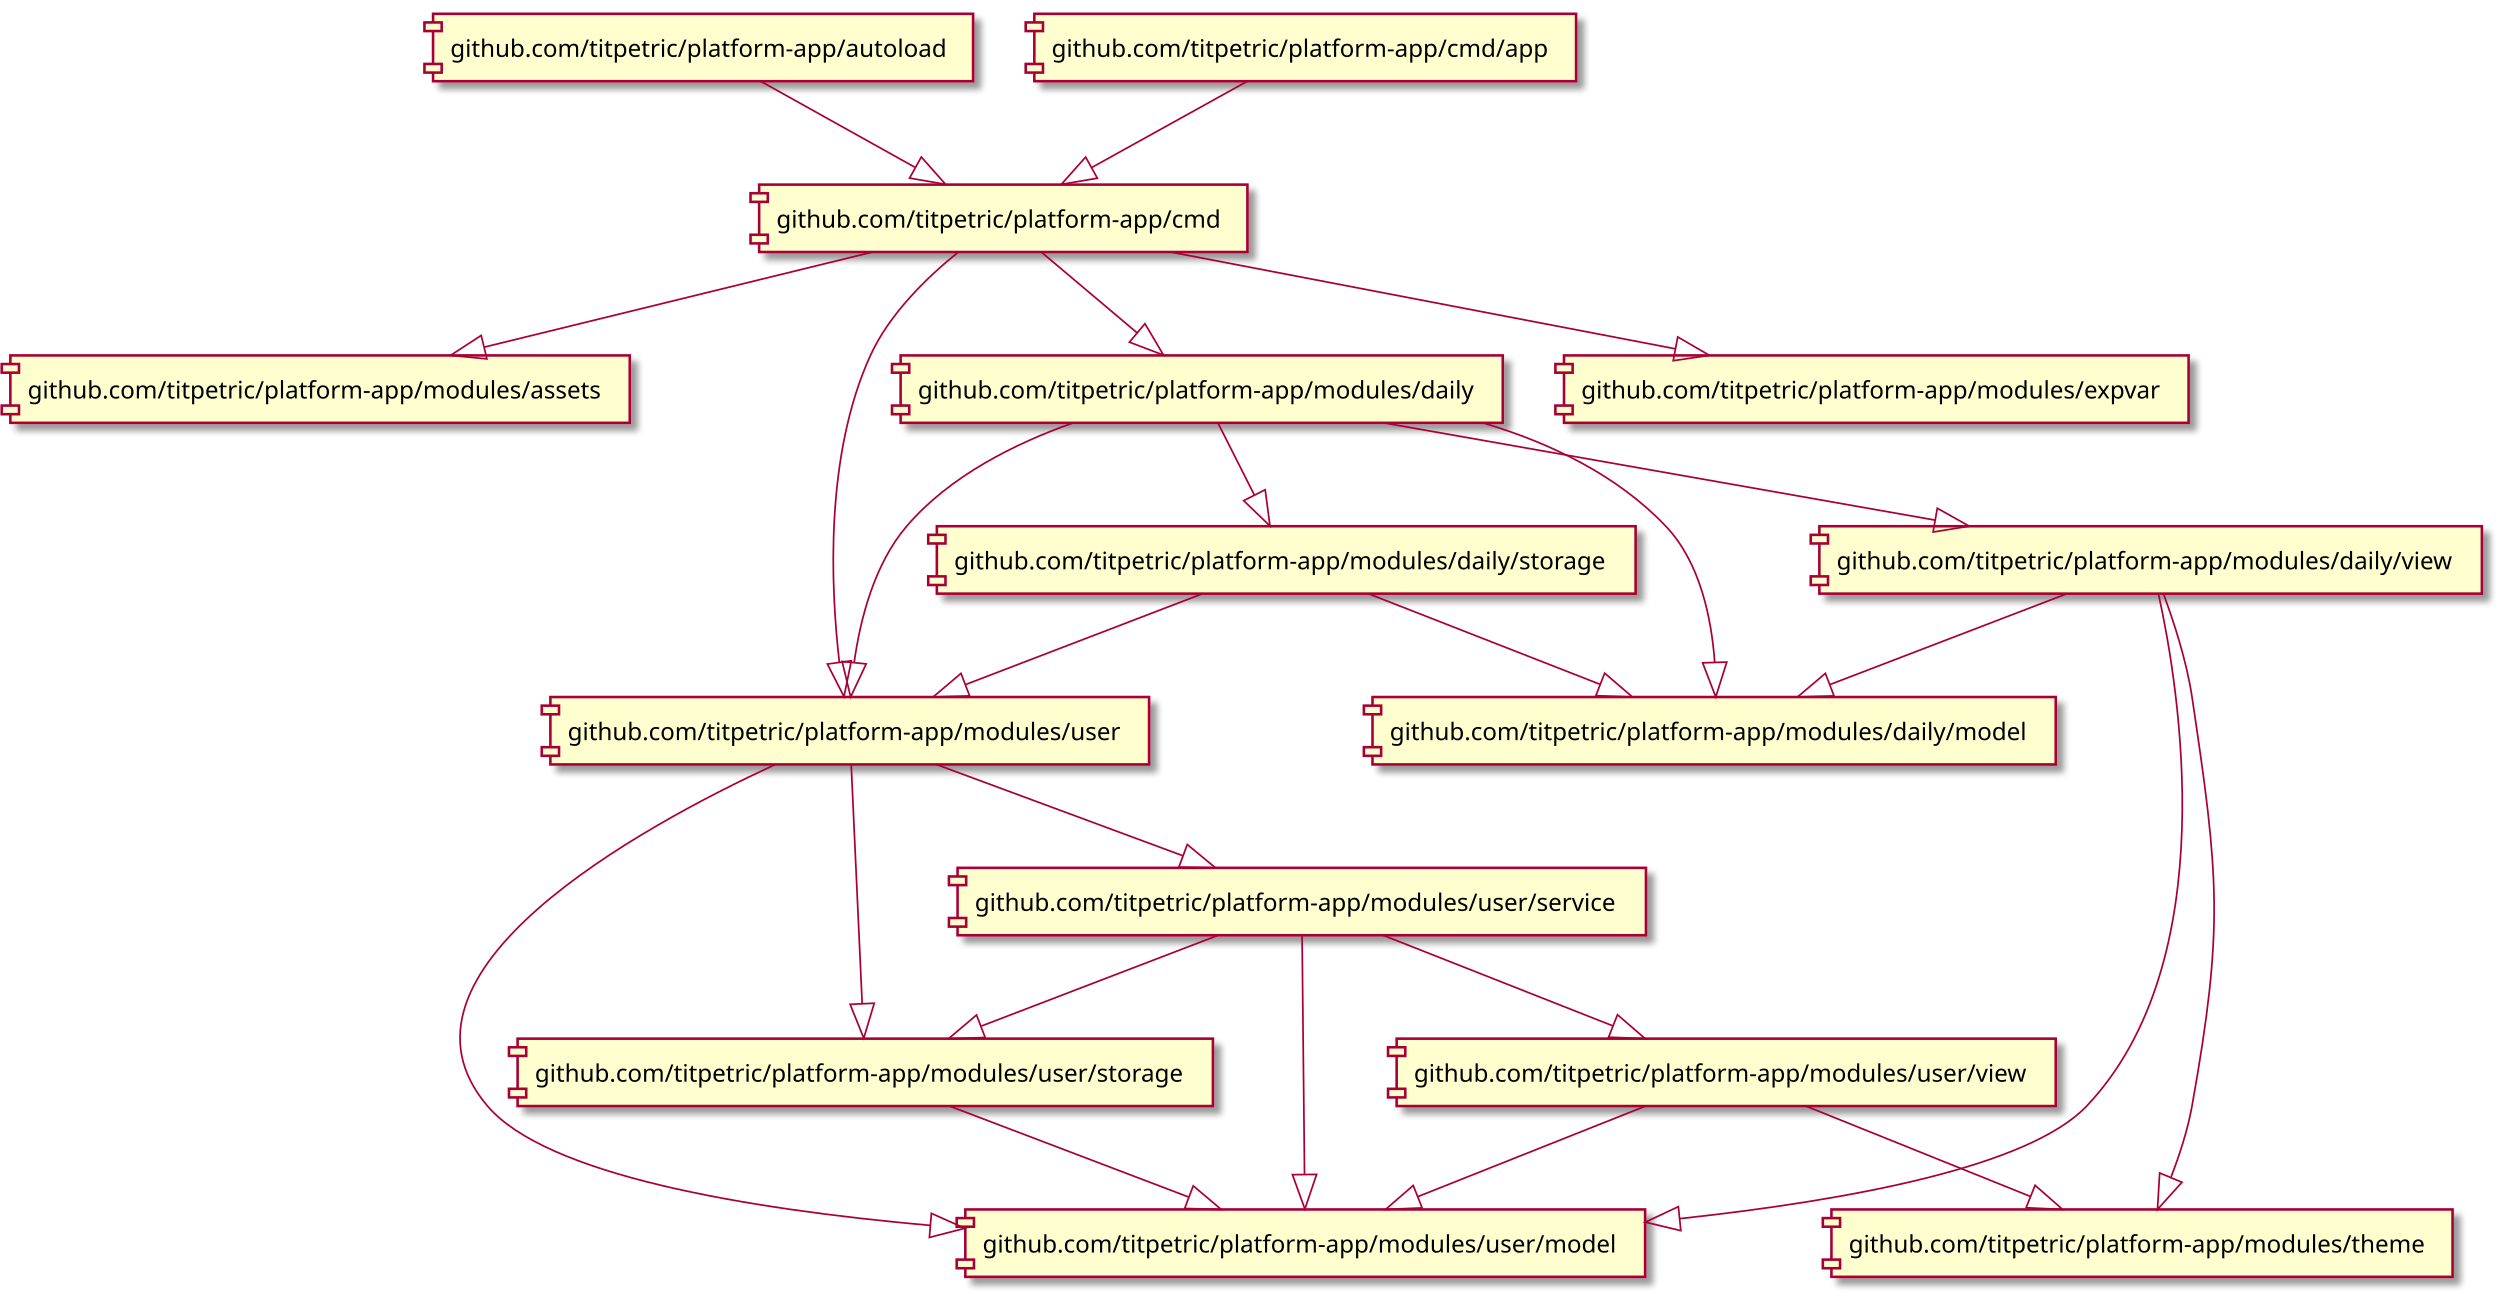
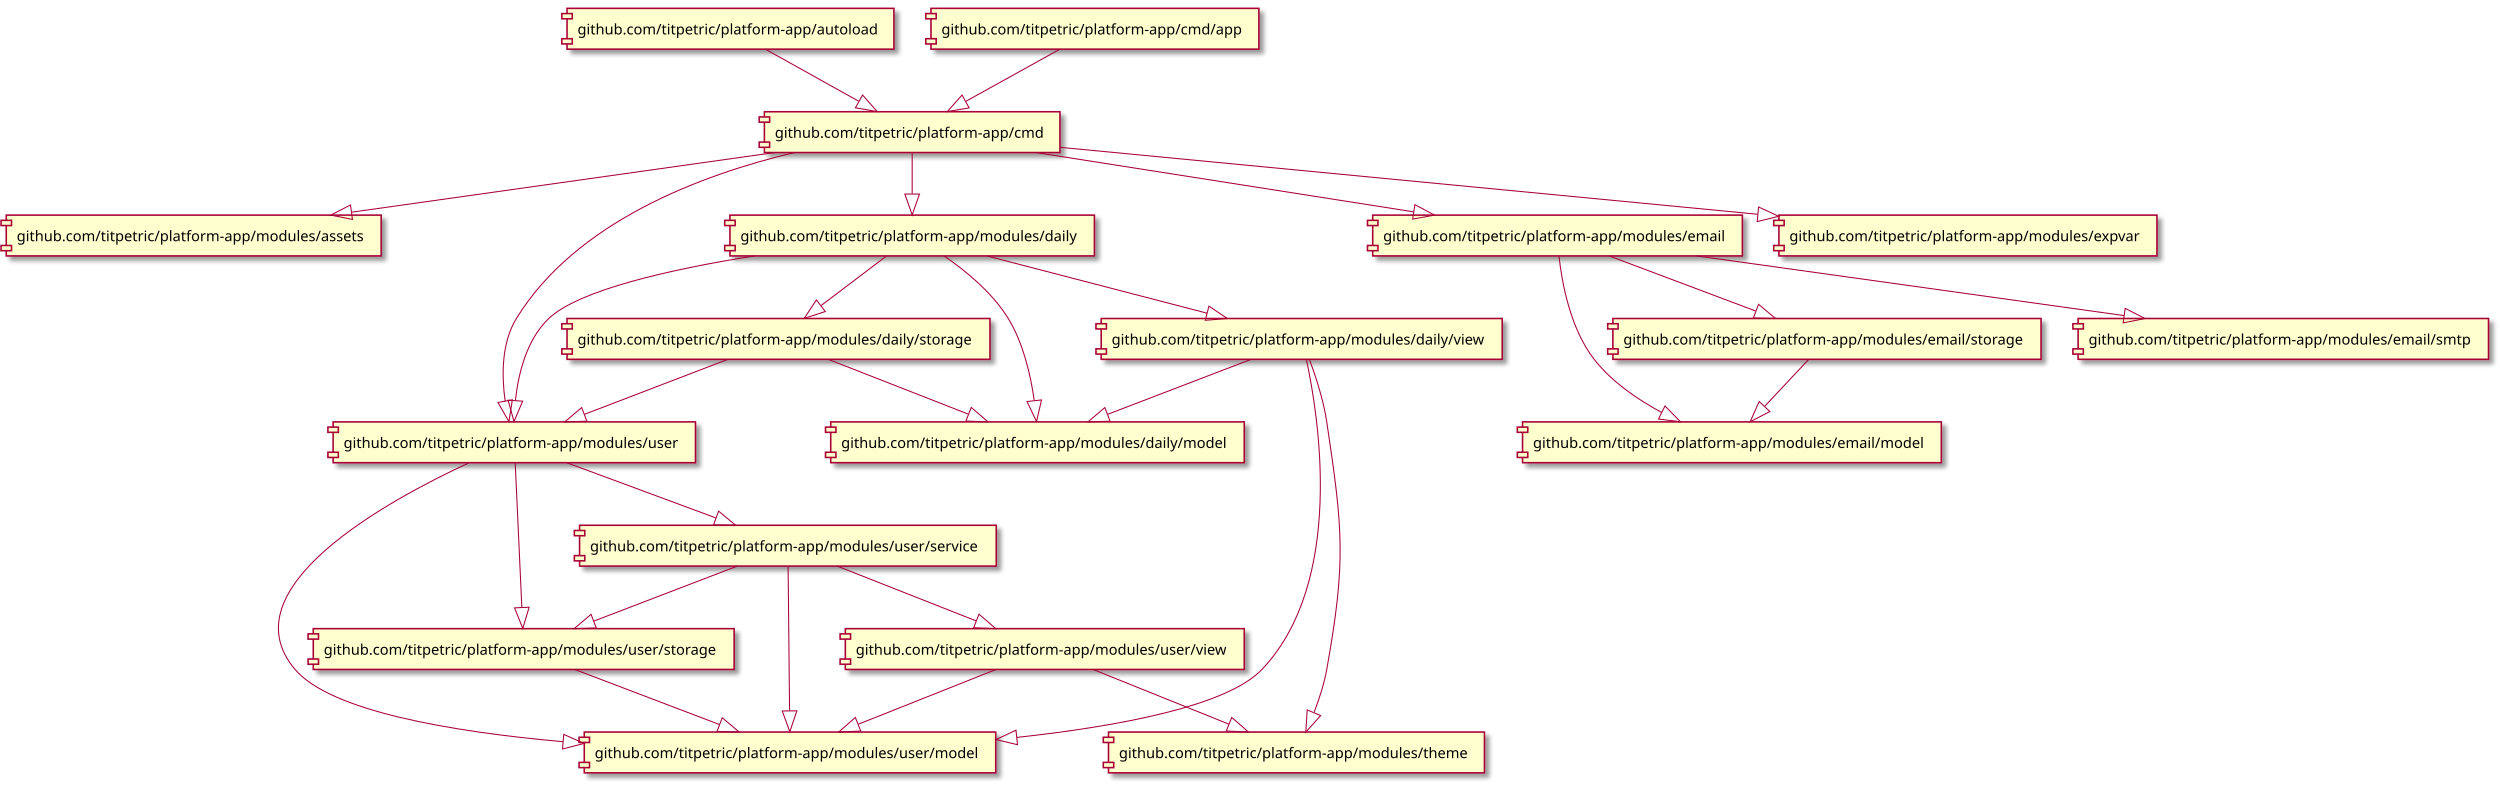
- <svg xmlns="http://www.w3.org/2000/svg" contentScriptType="application/ecmascript" contentStyleType="text/css" height="751px" preserveAspectRatio="none" style="width:1449px;height:751px;" version="1.1" viewBox="0 0 1449 751" width="1449px" zoomAndPan="magnify">
+ <svg xmlns="http://www.w3.org/2000/svg" contentScriptType="application/ecmascript" contentStyleType="text/css" height="751px" preserveAspectRatio="none" style="width:2394px;height:751px;" version="1.1" viewBox="0 0 2394 751" width="2394px" zoomAndPan="magnify">
  <defs>
-     <filter height="300%" id="f1mh0i2k027cbg" width="300%" x="-1" y="-1">
+     <filter height="300%" id="f72dn9x1cfamu" width="300%" x="-1" y="-1">
      <feGaussianBlur result="blurOut" stdDeviation="2.0" />
      <feColorMatrix in="blurOut" result="blurOut2" type="matrix" values="0 0 0 0 0 0 0 0 0 0 0 0 0 0 0 0 0 0 .4 0" />
      <feOffset dx="4.0" dy="4.0" in="blurOut2" result="blurOut3" />
      <feBlend in="SourceGraphic" in2="blurOut3" mode="normal" />
    </filter>
  </defs>
  <g>
-     <rect fill="#FEFECE" filter="url(#f1mh0i2k027cbg)" height="39.068" style="stroke: #A80036; stroke-width: 1.5;" width="313" x="251" y="8" />
-     <rect fill="#FEFECE" height="5" style="stroke: #A80036; stroke-width: 1.5;" width="10" x="246" y="13" />
-     <rect fill="#FEFECE" height="5" style="stroke: #A80036; stroke-width: 1.5;" width="10" x="246" y="37.068" />
-     <text fill="#000000" font-family="sans-serif" font-size="14" lengthAdjust="spacingAndGlyphs" textLength="293" x="261" y="32.966">github.com/titpetric/platform-app/autoload</text>
-     <rect fill="#FEFECE" filter="url(#f1mh0i2k027cbg)" height="39.068" style="stroke: #A80036; stroke-width: 1.5;" width="283" x="440" y="107" />
-     <rect fill="#FEFECE" height="5" style="stroke: #A80036; stroke-width: 1.5;" width="10" x="435" y="112" />
-     <rect fill="#FEFECE" height="5" style="stroke: #A80036; stroke-width: 1.5;" width="10" x="435" y="136.068" />
-     <text fill="#000000" font-family="sans-serif" font-size="14" lengthAdjust="spacingAndGlyphs" textLength="263" x="450" y="131.966">github.com/titpetric/platform-app/cmd</text>
-     <rect fill="#FEFECE" filter="url(#f1mh0i2k027cbg)" height="39.068" style="stroke: #A80036; stroke-width: 1.5;" width="359" x="6" y="206" />
+     <rect fill="#FEFECE" filter="url(#f72dn9x1cfamu)" height="39.068" style="stroke: #A80036; stroke-width: 1.5;" width="313" x="543" y="8" />
+     <rect fill="#FEFECE" height="5" style="stroke: #A80036; stroke-width: 1.5;" width="10" x="538" y="13" />
+     <rect fill="#FEFECE" height="5" style="stroke: #A80036; stroke-width: 1.5;" width="10" x="538" y="37.068" />
+     <text fill="#000000" font-family="sans-serif" font-size="14" lengthAdjust="spacingAndGlyphs" textLength="293" x="553" y="32.966">github.com/titpetric/platform-app/autoload</text>
+     <rect fill="#FEFECE" filter="url(#f72dn9x1cfamu)" height="39.068" style="stroke: #A80036; stroke-width: 1.5;" width="283" x="732" y="107" />
+     <rect fill="#FEFECE" height="5" style="stroke: #A80036; stroke-width: 1.5;" width="10" x="727" y="112" />
+     <rect fill="#FEFECE" height="5" style="stroke: #A80036; stroke-width: 1.5;" width="10" x="727" y="136.068" />
+     <text fill="#000000" font-family="sans-serif" font-size="14" lengthAdjust="spacingAndGlyphs" textLength="263" x="742" y="131.966">github.com/titpetric/platform-app/cmd</text>
+     <rect fill="#FEFECE" filter="url(#f72dn9x1cfamu)" height="39.068" style="stroke: #A80036; stroke-width: 1.5;" width="359" x="6" y="206" />
    <rect fill="#FEFECE" height="5" style="stroke: #A80036; stroke-width: 1.5;" width="10" x="1" y="211" />
    <rect fill="#FEFECE" height="5" style="stroke: #A80036; stroke-width: 1.5;" width="10" x="1" y="235.068" />
    <text fill="#000000" font-family="sans-serif" font-size="14" lengthAdjust="spacingAndGlyphs" textLength="339" x="16" y="230.966">github.com/titpetric/platform-app/modules/assets</text>
-     <rect fill="#FEFECE" filter="url(#f1mh0i2k027cbg)" height="39.068" style="stroke: #A80036; stroke-width: 1.5;" width="349" x="522" y="206" />
-     <rect fill="#FEFECE" height="5" style="stroke: #A80036; stroke-width: 1.5;" width="10" x="517" y="211" />
-     <rect fill="#FEFECE" height="5" style="stroke: #A80036; stroke-width: 1.5;" width="10" x="517" y="235.068" />
-     <text fill="#000000" font-family="sans-serif" font-size="14" lengthAdjust="spacingAndGlyphs" textLength="329" x="532" y="230.966">github.com/titpetric/platform-app/modules/daily</text>
-     <rect fill="#FEFECE" filter="url(#f1mh0i2k027cbg)" height="39.068" style="stroke: #A80036; stroke-width: 1.5;" width="362" x="906.5" y="206" />
-     <rect fill="#FEFECE" height="5" style="stroke: #A80036; stroke-width: 1.5;" width="10" x="901.5" y="211" />
-     <rect fill="#FEFECE" height="5" style="stroke: #A80036; stroke-width: 1.5;" width="10" x="901.5" y="235.068" />
-     <text fill="#000000" font-family="sans-serif" font-size="14" lengthAdjust="spacingAndGlyphs" textLength="342" x="916.5" y="230.966">github.com/titpetric/platform-app/modules/expvar</text>
-     <rect fill="#FEFECE" filter="url(#f1mh0i2k027cbg)" height="39.068" style="stroke: #A80036; stroke-width: 1.5;" width="347" x="319" y="404" />
+     <rect fill="#FEFECE" filter="url(#f72dn9x1cfamu)" height="39.068" style="stroke: #A80036; stroke-width: 1.5;" width="349" x="699" y="206" />
+     <rect fill="#FEFECE" height="5" style="stroke: #A80036; stroke-width: 1.5;" width="10" x="694" y="211" />
+     <rect fill="#FEFECE" height="5" style="stroke: #A80036; stroke-width: 1.5;" width="10" x="694" y="235.068" />
+     <text fill="#000000" font-family="sans-serif" font-size="14" lengthAdjust="spacingAndGlyphs" textLength="329" x="709" y="230.966">github.com/titpetric/platform-app/modules/daily</text>
+     <rect fill="#FEFECE" filter="url(#f72dn9x1cfamu)" height="39.068" style="stroke: #A80036; stroke-width: 1.5;" width="354" x="1314.5" y="206" />
+     <rect fill="#FEFECE" height="5" style="stroke: #A80036; stroke-width: 1.5;" width="10" x="1309.5" y="211" />
+     <rect fill="#FEFECE" height="5" style="stroke: #A80036; stroke-width: 1.5;" width="10" x="1309.5" y="235.068" />
+     <text fill="#000000" font-family="sans-serif" font-size="14" lengthAdjust="spacingAndGlyphs" textLength="334" x="1324.5" y="230.966">github.com/titpetric/platform-app/modules/email</text>
+     <rect fill="#FEFECE" filter="url(#f72dn9x1cfamu)" height="39.068" style="stroke: #A80036; stroke-width: 1.5;" width="362" x="1703.5" y="206" />
+     <rect fill="#FEFECE" height="5" style="stroke: #A80036; stroke-width: 1.5;" width="10" x="1698.5" y="211" />
+     <rect fill="#FEFECE" height="5" style="stroke: #A80036; stroke-width: 1.5;" width="10" x="1698.5" y="235.068" />
+     <text fill="#000000" font-family="sans-serif" font-size="14" lengthAdjust="spacingAndGlyphs" textLength="342" x="1713.5" y="230.966">github.com/titpetric/platform-app/modules/expvar</text>
+     <rect fill="#FEFECE" filter="url(#f72dn9x1cfamu)" height="39.068" style="stroke: #A80036; stroke-width: 1.5;" width="347" x="319" y="404" />
    <rect fill="#FEFECE" height="5" style="stroke: #A80036; stroke-width: 1.5;" width="10" x="314" y="409" />
    <rect fill="#FEFECE" height="5" style="stroke: #A80036; stroke-width: 1.5;" width="10" x="314" y="433.068" />
    <text fill="#000000" font-family="sans-serif" font-size="14" lengthAdjust="spacingAndGlyphs" textLength="327" x="329" y="428.966">github.com/titpetric/platform-app/modules/user</text>
-     <rect fill="#FEFECE" filter="url(#f1mh0i2k027cbg)" height="39.068" style="stroke: #A80036; stroke-width: 1.5;" width="314" x="599.5" y="8" />
-     <rect fill="#FEFECE" height="5" style="stroke: #A80036; stroke-width: 1.5;" width="10" x="594.5" y="13" />
-     <rect fill="#FEFECE" height="5" style="stroke: #A80036; stroke-width: 1.5;" width="10" x="594.5" y="37.068" />
-     <text fill="#000000" font-family="sans-serif" font-size="14" lengthAdjust="spacingAndGlyphs" textLength="294" x="609.5" y="32.966">github.com/titpetric/platform-app/cmd/app</text>
-     <rect fill="#FEFECE" filter="url(#f1mh0i2k027cbg)" height="39.068" style="stroke: #A80036; stroke-width: 1.5;" width="396" x="795.5" y="404" />
+     <rect fill="#FEFECE" filter="url(#f72dn9x1cfamu)" height="39.068" style="stroke: #A80036; stroke-width: 1.5;" width="314" x="891.5" y="8" />
+     <rect fill="#FEFECE" height="5" style="stroke: #A80036; stroke-width: 1.5;" width="10" x="886.5" y="13" />
+     <rect fill="#FEFECE" height="5" style="stroke: #A80036; stroke-width: 1.5;" width="10" x="886.5" y="37.068" />
+     <text fill="#000000" font-family="sans-serif" font-size="14" lengthAdjust="spacingAndGlyphs" textLength="294" x="901.5" y="32.966">github.com/titpetric/platform-app/cmd/app</text>
+     <rect fill="#FEFECE" filter="url(#f72dn9x1cfamu)" height="39.068" style="stroke: #A80036; stroke-width: 1.5;" width="396" x="795.5" y="404" />
    <rect fill="#FEFECE" height="5" style="stroke: #A80036; stroke-width: 1.5;" width="10" x="790.5" y="409" />
    <rect fill="#FEFECE" height="5" style="stroke: #A80036; stroke-width: 1.5;" width="10" x="790.5" y="433.068" />
    <text fill="#000000" font-family="sans-serif" font-size="14" lengthAdjust="spacingAndGlyphs" textLength="376" x="805.5" y="428.966">github.com/titpetric/platform-app/modules/daily/model</text>
-     <rect fill="#FEFECE" filter="url(#f1mh0i2k027cbg)" height="39.068" style="stroke: #A80036; stroke-width: 1.5;" width="405" x="543" y="305" />
+     <rect fill="#FEFECE" filter="url(#f72dn9x1cfamu)" height="39.068" style="stroke: #A80036; stroke-width: 1.5;" width="405" x="543" y="305" />
    <rect fill="#FEFECE" height="5" style="stroke: #A80036; stroke-width: 1.5;" width="10" x="538" y="310" />
    <rect fill="#FEFECE" height="5" style="stroke: #A80036; stroke-width: 1.5;" width="10" x="538" y="334.068" />
    <text fill="#000000" font-family="sans-serif" font-size="14" lengthAdjust="spacingAndGlyphs" textLength="385" x="553" y="329.966">github.com/titpetric/platform-app/modules/daily/storage</text>
-     <rect fill="#FEFECE" filter="url(#f1mh0i2k027cbg)" height="39.068" style="stroke: #A80036; stroke-width: 1.5;" width="384" x="1054.5" y="305" />
+     <rect fill="#FEFECE" filter="url(#f72dn9x1cfamu)" height="39.068" style="stroke: #A80036; stroke-width: 1.5;" width="384" x="1054.5" y="305" />
    <rect fill="#FEFECE" height="5" style="stroke: #A80036; stroke-width: 1.5;" width="10" x="1049.5" y="310" />
    <rect fill="#FEFECE" height="5" style="stroke: #A80036; stroke-width: 1.5;" width="10" x="1049.5" y="334.068" />
    <text fill="#000000" font-family="sans-serif" font-size="14" lengthAdjust="spacingAndGlyphs" textLength="364" x="1064.5" y="329.966">github.com/titpetric/platform-app/modules/daily/view</text>
-     <rect fill="#FEFECE" filter="url(#f1mh0i2k027cbg)" height="39.068" style="stroke: #A80036; stroke-width: 1.5;" width="360" x="1061.5" y="701" />
+     <rect fill="#FEFECE" filter="url(#f72dn9x1cfamu)" height="39.068" style="stroke: #A80036; stroke-width: 1.5;" width="360" x="1061.5" y="701" />
    <rect fill="#FEFECE" height="5" style="stroke: #A80036; stroke-width: 1.5;" width="10" x="1056.5" y="706" />
    <rect fill="#FEFECE" height="5" style="stroke: #A80036; stroke-width: 1.5;" width="10" x="1056.5" y="730.068" />
    <text fill="#000000" font-family="sans-serif" font-size="14" lengthAdjust="spacingAndGlyphs" textLength="340" x="1071.5" y="725.966">github.com/titpetric/platform-app/modules/theme</text>
-     <rect fill="#FEFECE" filter="url(#f1mh0i2k027cbg)" height="39.068" style="stroke: #A80036; stroke-width: 1.5;" width="394" x="559.5" y="701" />
+     <rect fill="#FEFECE" filter="url(#f72dn9x1cfamu)" height="39.068" style="stroke: #A80036; stroke-width: 1.5;" width="394" x="559.5" y="701" />
    <rect fill="#FEFECE" height="5" style="stroke: #A80036; stroke-width: 1.5;" width="10" x="554.5" y="706" />
    <rect fill="#FEFECE" height="5" style="stroke: #A80036; stroke-width: 1.5;" width="10" x="554.5" y="730.068" />
    <text fill="#000000" font-family="sans-serif" font-size="14" lengthAdjust="spacingAndGlyphs" textLength="374" x="569.5" y="725.966">github.com/titpetric/platform-app/modules/user/model</text>
-     <rect fill="#FEFECE" filter="url(#f1mh0i2k027cbg)" height="39.068" style="stroke: #A80036; stroke-width: 1.5;" width="399" x="555" y="503" />
+     <rect fill="#FEFECE" filter="url(#f72dn9x1cfamu)" height="39.068" style="stroke: #A80036; stroke-width: 1.5;" width="401" x="1458" y="404" />
+     <rect fill="#FEFECE" height="5" style="stroke: #A80036; stroke-width: 1.5;" width="10" x="1453" y="409" />
+     <rect fill="#FEFECE" height="5" style="stroke: #A80036; stroke-width: 1.5;" width="10" x="1453" y="433.068" />
+     <text fill="#000000" font-family="sans-serif" font-size="14" lengthAdjust="spacingAndGlyphs" textLength="381" x="1468" y="428.966">github.com/titpetric/platform-app/modules/email/model</text>
+     <rect fill="#FEFECE" filter="url(#f72dn9x1cfamu)" height="39.068" style="stroke: #A80036; stroke-width: 1.5;" width="393" x="1990" y="305" />
+     <rect fill="#FEFECE" height="5" style="stroke: #A80036; stroke-width: 1.5;" width="10" x="1985" y="310" />
+     <rect fill="#FEFECE" height="5" style="stroke: #A80036; stroke-width: 1.5;" width="10" x="1985" y="334.068" />
+     <text fill="#000000" font-family="sans-serif" font-size="14" lengthAdjust="spacingAndGlyphs" textLength="373" x="2000" y="329.966">github.com/titpetric/platform-app/modules/email/smtp</text>
+     <rect fill="#FEFECE" filter="url(#f72dn9x1cfamu)" height="39.068" style="stroke: #A80036; stroke-width: 1.5;" width="410" x="1544.5" y="305" />
+     <rect fill="#FEFECE" height="5" style="stroke: #A80036; stroke-width: 1.5;" width="10" x="1539.5" y="310" />
+     <rect fill="#FEFECE" height="5" style="stroke: #A80036; stroke-width: 1.5;" width="10" x="1539.5" y="334.068" />
+     <text fill="#000000" font-family="sans-serif" font-size="14" lengthAdjust="spacingAndGlyphs" textLength="390" x="1554.5" y="329.966">github.com/titpetric/platform-app/modules/email/storage</text>
+     <rect fill="#FEFECE" filter="url(#f72dn9x1cfamu)" height="39.068" style="stroke: #A80036; stroke-width: 1.5;" width="399" x="555" y="503" />
    <rect fill="#FEFECE" height="5" style="stroke: #A80036; stroke-width: 1.5;" width="10" x="550" y="508" />
    <rect fill="#FEFECE" height="5" style="stroke: #A80036; stroke-width: 1.5;" width="10" x="550" y="532.068" />
    <text fill="#000000" font-family="sans-serif" font-size="14" lengthAdjust="spacingAndGlyphs" textLength="379" x="565" y="527.966">github.com/titpetric/platform-app/modules/user/service</text>
-     <rect fill="#FEFECE" filter="url(#f1mh0i2k027cbg)" height="39.068" style="stroke: #A80036; stroke-width: 1.5;" width="403" x="300" y="602" />
+     <rect fill="#FEFECE" filter="url(#f72dn9x1cfamu)" height="39.068" style="stroke: #A80036; stroke-width: 1.5;" width="403" x="300" y="602" />
    <rect fill="#FEFECE" height="5" style="stroke: #A80036; stroke-width: 1.5;" width="10" x="295" y="607" />
    <rect fill="#FEFECE" height="5" style="stroke: #A80036; stroke-width: 1.5;" width="10" x="295" y="631.068" />
    <text fill="#000000" font-family="sans-serif" font-size="14" lengthAdjust="spacingAndGlyphs" textLength="383" x="310" y="626.966">github.com/titpetric/platform-app/modules/user/storage</text>
-     <rect fill="#FEFECE" filter="url(#f1mh0i2k027cbg)" height="39.068" style="stroke: #A80036; stroke-width: 1.5;" width="382" x="809.5" y="602" />
+     <rect fill="#FEFECE" filter="url(#f72dn9x1cfamu)" height="39.068" style="stroke: #A80036; stroke-width: 1.5;" width="382" x="809.5" y="602" />
    <rect fill="#FEFECE" height="5" style="stroke: #A80036; stroke-width: 1.5;" width="10" x="804.5" y="607" />
    <rect fill="#FEFECE" height="5" style="stroke: #A80036; stroke-width: 1.5;" width="10" x="804.5" y="631.068" />
    <text fill="#000000" font-family="sans-serif" font-size="14" lengthAdjust="spacingAndGlyphs" textLength="362" x="819.5" y="626.966">github.com/titpetric/platform-app/modules/user/view</text>
-     <path d="M441.05,47.2 C466.32,61.29 501.43,80.86 530.21,96.91 " fill="none" id="github.com/titpetric/platform-app/autoload-&gt;github.com/titpetric/platform-app/cmd" style="stroke: #A80036; stroke-width: 1.0;" />
-     <polygon fill="none" points="533.99,91,548.05,106.85,527.18,103.23,533.99,91" style="stroke: #A80036; stroke-width: 1.0;" />
-     <path d="M505.62,146.09 C441.64,161.76 349.75,184.27 280.82,201.15 " fill="none" id="github.com/titpetric/platform-app/cmd-&gt;github.com/titpetric/platform-app/modules/assets" style="stroke: #A80036; stroke-width: 1.0;" />
-     <polygon fill="none" points="282.22,208.02,261.13,205.98,278.89,194.42,282.22,208.02" style="stroke: #A80036; stroke-width: 1.0;" />
-     <path d="M603.67,146.2 C619.34,159.42 640.73,177.46 659.03,192.89 " fill="none" id="github.com/titpetric/platform-app/cmd-&gt;github.com/titpetric/platform-app/modules/daily" style="stroke: #A80036; stroke-width: 1.0;" />
-     <polygon fill="none" points="663.62,187.61,674.39,205.85,654.59,198.31,663.62,187.61" style="stroke: #A80036; stroke-width: 1.0;" />
-     <path d="M678.16,146.03 C761.55,162.02 882.19,185.14 970.91,202.15 " fill="none" id="github.com/titpetric/platform-app/cmd-&gt;github.com/titpetric/platform-app/modules/expvar" style="stroke: #A80036; stroke-width: 1.0;" />
-     <polygon fill="none" points="972.42,195.31,990.75,205.95,969.79,209.06,972.42,195.31" style="stroke: #A80036; stroke-width: 1.0;" />
-     <path d="M555.23,146.27 C537.59,160.49 515.6,181.69 504.5,206 C478.22,263.57 481.28,338.88 486.48,383.82 " fill="none" id="github.com/titpetric/platform-app/cmd-&gt;github.com/titpetric/platform-app/modules/user" style="stroke: #A80036; stroke-width: 1.0;" />
-     <polygon fill="none" points="493.43,383,489.17,403.76,479.56,384.87,493.43,383" style="stroke: #A80036; stroke-width: 1.0;" />
-     <path d="M722.76,47.2 C697.22,61.36 661.7,81.05 632.67,97.14 " fill="none" id="github.com/titpetric/platform-app/cmd/app-&gt;github.com/titpetric/platform-app/cmd" style="stroke: #A80036; stroke-width: 1.0;" />
-     <polygon fill="none" points="636.02,103.28,615.14,106.85,629.24,91.04,636.02,103.28" style="stroke: #A80036; stroke-width: 1.0;" />
-     <path d="M859.48,245.09 C898.69,256.76 937.34,275.39 965.5,305 C985.4,325.92 991.99,358.32 993.84,383.8 " fill="none" id="github.com/titpetric/platform-app/modules/daily-&gt;github.com/titpetric/platform-app/modules/daily/model" style="stroke: #A80036; stroke-width: 1.0;" />
-     <polygon fill="none" points="1000.84,383.75,994.45,403.96,986.85,384.18,1000.84,383.75" style="stroke: #A80036; stroke-width: 1.0;" />
-     <path d="M705.95,245.2 C711.91,257.01 719.82,272.67 727,286.88 " fill="none" id="github.com/titpetric/platform-app/modules/daily-&gt;github.com/titpetric/platform-app/modules/daily/storage" style="stroke: #A80036; stroke-width: 1.0;" />
-     <polygon fill="none" points="733.31,283.85,736.08,304.85,720.82,290.16,733.31,283.85" style="stroke: #A80036; stroke-width: 1.0;" />
-     <path d="M801.57,245.03 C892.78,261.12 1025,284.44 1121.6,301.47 " fill="none" id="github.com/titpetric/platform-app/modules/daily-&gt;github.com/titpetric/platform-app/modules/daily/view" style="stroke: #A80036; stroke-width: 1.0;" />
-     <polygon fill="none" points="1122.86,294.59,1141.34,304.95,1120.42,308.37,1122.86,294.59" style="stroke: #A80036; stroke-width: 1.0;" />
-     <path d="M621.97,245.1 C588.18,257.05 550.33,275.94 525.5,305 C506.75,326.94 498.61,358.8 495.1,383.81 " fill="none" id="github.com/titpetric/platform-app/modules/daily-&gt;github.com/titpetric/platform-app/modules/user" style="stroke: #A80036; stroke-width: 1.0;" />
-     <polygon fill="none" points="502.03,384.8,493.03,403.98,488.11,383.37,502.03,384.8" style="stroke: #A80036; stroke-width: 1.0;" />
+     <path d="M733.05,47.2 C758.32,61.29 793.43,80.86 822.21,96.91 " fill="none" id="github.com/titpetric/platform-app/autoload-&gt;github.com/titpetric/platform-app/cmd" style="stroke: #A80036; stroke-width: 1.0;" />
+     <polygon fill="none" points="825.99,91,840.05,106.85,819.18,103.23,825.99,91" style="stroke: #A80036; stroke-width: 1.0;" />
+     <path d="M742.07,146.03 C626.45,162.33 458.15,186.06 336.93,203.15 " fill="none" id="github.com/titpetric/platform-app/cmd-&gt;github.com/titpetric/platform-app/modules/assets" style="stroke: #A80036; stroke-width: 1.0;" />
+     <polygon fill="none" points="337.54,210.13,316.76,205.99,335.59,196.27,337.54,210.13" style="stroke: #A80036; stroke-width: 1.0;" />
+     <path d="M873.5,146.2 C873.5,157.34 873.5,171.9 873.5,185.44 " fill="none" id="github.com/titpetric/platform-app/cmd-&gt;github.com/titpetric/platform-app/modules/daily" style="stroke: #A80036; stroke-width: 1.0;" />
+     <polygon fill="none" points="880.5,185.85,873.5,205.85,866.5,185.85,880.5,185.85" style="stroke: #A80036; stroke-width: 1.0;" />
+     <path d="M991.56,146.03 C1094.88,162.25 1245.03,185.81 1353.79,202.89 " fill="none" id="github.com/titpetric/platform-app/cmd-&gt;github.com/titpetric/platform-app/modules/email" style="stroke: #A80036; stroke-width: 1.0;" />
+     <polygon fill="none" points="1354.92,195.98,1373.6,205.99,1352.75,209.81,1354.92,195.98" style="stroke: #A80036; stroke-width: 1.0;" />
+     <path d="M1015.14,141.09 C1189.18,157.79 1485.62,186.23 1683.26,205.19 " fill="none" id="github.com/titpetric/platform-app/cmd-&gt;github.com/titpetric/platform-app/modules/expvar" style="stroke: #A80036; stroke-width: 1.0;" />
+     <polygon fill="none" points="1684.02,198.23,1703.26,207.11,1682.69,212.17,1684.02,198.23" style="stroke: #A80036; stroke-width: 1.0;" />
+     <path d="M760.8,146.03 C671.03,167.44 551.32,212.42 494.5,305 C480.13,328.42 480.32,359.71 483.74,384.12 " fill="none" id="github.com/titpetric/platform-app/cmd-&gt;github.com/titpetric/platform-app/modules/user" style="stroke: #A80036; stroke-width: 1.0;" />
+     <polygon fill="none" points="490.62,382.86,487.36,403.79,476.85,385.39,490.62,382.86" style="stroke: #A80036; stroke-width: 1.0;" />
+     <path d="M1014.76,47.2 C989.22,61.36 953.7,81.05 924.67,97.14 " fill="none" id="github.com/titpetric/platform-app/cmd/app-&gt;github.com/titpetric/platform-app/cmd" style="stroke: #A80036; stroke-width: 1.0;" />
+     <polygon fill="none" points="928.02,103.28,907.14,106.85,921.24,91.04,928.02,103.28" style="stroke: #A80036; stroke-width: 1.0;" />
+     <path d="M904.04,245.1 C924.45,259.1 950.27,280.11 965.5,305 C980.01,328.71 987,359.36 990.37,383.42 " fill="none" id="github.com/titpetric/platform-app/modules/daily-&gt;github.com/titpetric/platform-app/modules/daily/model" style="stroke: #A80036; stroke-width: 1.0;" />
+     <polygon fill="none" points="997.36,382.99,992.58,403.64,983.45,384.52,997.36,382.99" style="stroke: #A80036; stroke-width: 1.0;" />
+     <path d="M848.82,245.2 C831.11,258.62 806.85,277.01 786.28,292.59 " fill="none" id="github.com/titpetric/platform-app/modules/daily-&gt;github.com/titpetric/platform-app/modules/daily/storage" style="stroke: #A80036; stroke-width: 1.0;" />
+     <polygon fill="none" points="790.27,298.35,770.1,304.85,781.82,287.2,790.27,298.35" style="stroke: #A80036; stroke-width: 1.0;" />
+     <path d="M944.98,245.09 C1004.98,260.69 1091.05,283.07 1155.88,299.93 " fill="none" id="github.com/titpetric/platform-app/modules/daily-&gt;github.com/titpetric/platform-app/modules/daily/view" style="stroke: #A80036; stroke-width: 1.0;" />
+     <polygon fill="none" points="1157.67,293.17,1175.27,304.98,1154.15,306.72,1157.67,293.17" style="stroke: #A80036; stroke-width: 1.0;" />
+     <path d="M722.46,245.06 C642.27,257.85 554.42,277.55 525.5,305 C504.24,325.19 496.32,357.88 493.53,383.66 " fill="none" id="github.com/titpetric/platform-app/modules/daily-&gt;github.com/titpetric/platform-app/modules/user" style="stroke: #A80036; stroke-width: 1.0;" />
+     <polygon fill="none" points="500.51,384.16,492.21,403.65,486.54,383.24,500.51,384.16" style="stroke: #A80036; stroke-width: 1.0;" />
    <path d="M793.02,344.09 C831.11,358.99 885,380.06 927.31,396.61 " fill="none" id="github.com/titpetric/platform-app/modules/daily/storage-&gt;github.com/titpetric/platform-app/modules/daily/model" style="stroke: #A80036; stroke-width: 1.0;" />
    <polygon fill="none" points="930.06,390.17,946.14,403.98,924.96,403.21,930.06,390.17" style="stroke: #A80036; stroke-width: 1.0;" />
    <path d="M697.02,344.09 C658.07,359.02 602.94,380.16 559.73,396.72 " fill="none" id="github.com/titpetric/platform-app/modules/daily/storage-&gt;github.com/titpetric/platform-app/modules/user" style="stroke: #A80036; stroke-width: 1.0;" />
    <polygon fill="none" points="562,403.35,540.82,403.98,556.99,390.28,562,403.35" style="stroke: #A80036; stroke-width: 1.0;" />
    <path d="M1198.02,344.09 C1159.07,359.02 1103.94,380.16 1060.73,396.72 " fill="none" id="github.com/titpetric/platform-app/modules/daily/view-&gt;github.com/titpetric/platform-app/modules/daily/model" style="stroke: #A80036; stroke-width: 1.0;" />
    <polygon fill="none" points="1063,403.35,1041.82,403.98,1057.99,390.28,1063,403.35" style="stroke: #A80036; stroke-width: 1.0;" />
    <path d="M1253.93,344.17 C1259.75,359.85 1267.36,383 1270.5,404 C1286.07,508.18 1289.04,537.31 1270.5,641 C1268.03,654.82 1263.29,669.39 1258.35,682.17 " fill="none" id="github.com/titpetric/platform-app/modules/daily/view-&gt;github.com/titpetric/platform-app/modules/theme" style="stroke: #A80036; stroke-width: 1.0;" />
    <polygon fill="none" points="1264.65,685.25,1250.47,700.99,1251.74,679.84,1264.65,685.25" style="stroke: #A80036; stroke-width: 1.0;" />
-     <path d="M1251.06,344.25 C1263.01,398.47 1289.12,556.89 1209.5,641 C1176.29,676.08 1073.21,695.54 973.75,706.3 " fill="none" id="github.com/titpetric/platform-app/modules/daily/view-&gt;github.com/titpetric/platform-app/modules/user/model" style="stroke: #A80036; stroke-width: 1.0;" />
-     <polygon fill="none" points="974.21,713.29,953.6,708.37,972.78,699.37,974.21,713.29" style="stroke: #A80036; stroke-width: 1.0;" />
+     <path d="M1250.99,344.26 C1262.74,398.5 1288.26,556.97 1208.5,641 C1175.38,675.89 1072.85,695.34 973.81,706.14 " fill="none" id="github.com/titpetric/platform-app/modules/daily/view-&gt;github.com/titpetric/platform-app/modules/user/model" style="stroke: #A80036; stroke-width: 1.0;" />
+     <polygon fill="none" points="974.35,713.12,953.74,708.22,972.91,699.2,974.35,713.12" style="stroke: #A80036; stroke-width: 1.0;" />
+     <path d="M1492.87,245.09 C1495.57,269.99 1503.48,314.45 1526.5,344 C1543.33,365.6 1567.9,382.5 1591.28,395 " fill="none" id="github.com/titpetric/platform-app/modules/email-&gt;github.com/titpetric/platform-app/modules/email/model" style="stroke: #A80036; stroke-width: 1.0;" />
+     <polygon fill="none" points="1594.4,388.73,1609.21,403.89,1588.18,401.27,1594.4,388.73" style="stroke: #A80036; stroke-width: 1.0;" />
+     <path d="M1624.27,245.03 C1741.18,261.35 1911.42,285.11 2033.91,302.2 " fill="none" id="github.com/titpetric/platform-app/modules/email-&gt;github.com/titpetric/platform-app/modules/email/smtp" style="stroke: #A80036; stroke-width: 1.0;" />
+     <polygon fill="none" points="2035.07,295.3,2053.91,304.99,2033.13,309.16,2035.07,295.3" style="stroke: #A80036; stroke-width: 1.0;" />
+     <path d="M1540.94,245.09 C1580.74,260.05 1637.13,281.25 1681.24,297.84 " fill="none" id="github.com/titpetric/platform-app/modules/email-&gt;github.com/titpetric/platform-app/modules/email/storage" style="stroke: #A80036; stroke-width: 1.0;" />
+     <polygon fill="none" points="1683.97,291.38,1700.23,304.98,1679.04,304.49,1683.97,291.38" style="stroke: #A80036; stroke-width: 1.0;" />
+     <path d="M1731.95,344.2 C1719.99,356.95 1703.83,374.18 1689.71,389.24 " fill="none" id="github.com/titpetric/platform-app/modules/email/storage-&gt;github.com/titpetric/platform-app/modules/email/model" style="stroke: #A80036; stroke-width: 1.0;" />
+     <polygon fill="none" points="1694.78,394.06,1675.99,403.85,1684.57,384.48,1694.78,394.06" style="stroke: #A80036; stroke-width: 1.0;" />
    <path d="M449.34,443.09 C370.48,479.57 216.97,563.72 282.5,641 C316.37,680.94 431.04,700.58 539.1,710.24 " fill="none" id="github.com/titpetric/platform-app/modules/user-&gt;github.com/titpetric/platform-app/modules/user/model" style="stroke: #A80036; stroke-width: 1.0;" />
    <polygon fill="none" points="539.84,703.27,559.18,711.92,538.67,717.22,539.84,703.27" style="stroke: #A80036; stroke-width: 1.0;" />
    <path d="M542.71,443.09 C583.22,458.09 640.64,479.35 685.48,495.95 " fill="none" id="github.com/titpetric/platform-app/modules/user-&gt;github.com/titpetric/platform-app/modules/user/service" style="stroke: #A80036; stroke-width: 1.0;" />
    <polygon fill="none" points="688.14,489.47,704.46,502.98,683.28,502.6,688.14,489.47" style="stroke: #A80036; stroke-width: 1.0;" />
    <path d="M493.36,443.29 C494.82,475.05 497.8,539.95 499.72,581.77 " fill="none" id="github.com/titpetric/platform-app/modules/user-&gt;github.com/titpetric/platform-app/modules/user/storage" style="stroke: #A80036; stroke-width: 1.0;" />
    <polygon fill="none" points="506.71,581.46,500.64,601.76,492.73,582.11,506.71,581.46" style="stroke: #A80036; stroke-width: 1.0;" />
    <path d="M754.69,542.29 C755.02,573.98 755.67,638.65 756.1,680.48 " fill="none" id="github.com/titpetric/platform-app/modules/user/service-&gt;github.com/titpetric/platform-app/modules/user/model" style="stroke: #A80036; stroke-width: 1.0;" />
    <polygon fill="none" points="763.1,680.69,756.31,700.76,749.11,680.84,763.1,680.69" style="stroke: #A80036; stroke-width: 1.0;" />
    <path d="M706.02,542.09 C667.07,557.02 611.94,578.16 568.73,594.72 " fill="none" id="github.com/titpetric/platform-app/modules/user/service-&gt;github.com/titpetric/platform-app/modules/user/storage" style="stroke: #A80036; stroke-width: 1.0;" />
    <polygon fill="none" points="571,601.35,549.82,601.98,565.99,588.28,571,601.35" style="stroke: #A80036; stroke-width: 1.0;" />
    <path d="M801.64,542.09 C839.42,556.99 892.87,578.06 934.84,594.61 " fill="none" id="github.com/titpetric/platform-app/modules/user/service-&gt;github.com/titpetric/platform-app/modules/user/view" style="stroke: #A80036; stroke-width: 1.0;" />
    <polygon fill="none" points="937.48,588.13,953.52,601.98,932.35,601.15,937.48,588.13" style="stroke: #A80036; stroke-width: 1.0;" />
    <path d="M550.36,641.09 C589.71,656.05 645.44,677.25 689.03,693.84 " fill="none" id="github.com/titpetric/platform-app/modules/user/storage-&gt;github.com/titpetric/platform-app/modules/user/model" style="stroke: #A80036; stroke-width: 1.0;" />
    <polygon fill="none" points="691.6,687.32,707.8,700.98,686.62,700.41,691.6,687.32" style="stroke: #A80036; stroke-width: 1.0;" />
    <path d="M1046.68,641.09 C1083.61,655.95 1135.82,676.97 1176.9,693.5 " fill="none" id="github.com/titpetric/platform-app/modules/user/view-&gt;github.com/titpetric/platform-app/modules/theme" style="stroke: #A80036; stroke-width: 1.0;" />
    <polygon fill="none" points="1179.53,687.01,1195.47,700.98,1174.31,700,1179.53,687.01" style="stroke: #A80036; stroke-width: 1.0;" />
    <path d="M953.74,641.09 C916.35,655.95 863.49,676.97 821.9,693.5 " fill="none" id="github.com/titpetric/platform-app/modules/user/view-&gt;github.com/titpetric/platform-app/modules/user/model" style="stroke: #A80036; stroke-width: 1.0;" />
    <polygon fill="none" points="824.27,700.09,803.1,700.98,819.1,687.08,824.27,700.09" style="stroke: #A80036; stroke-width: 1.0;" />
  </g>
</svg>
